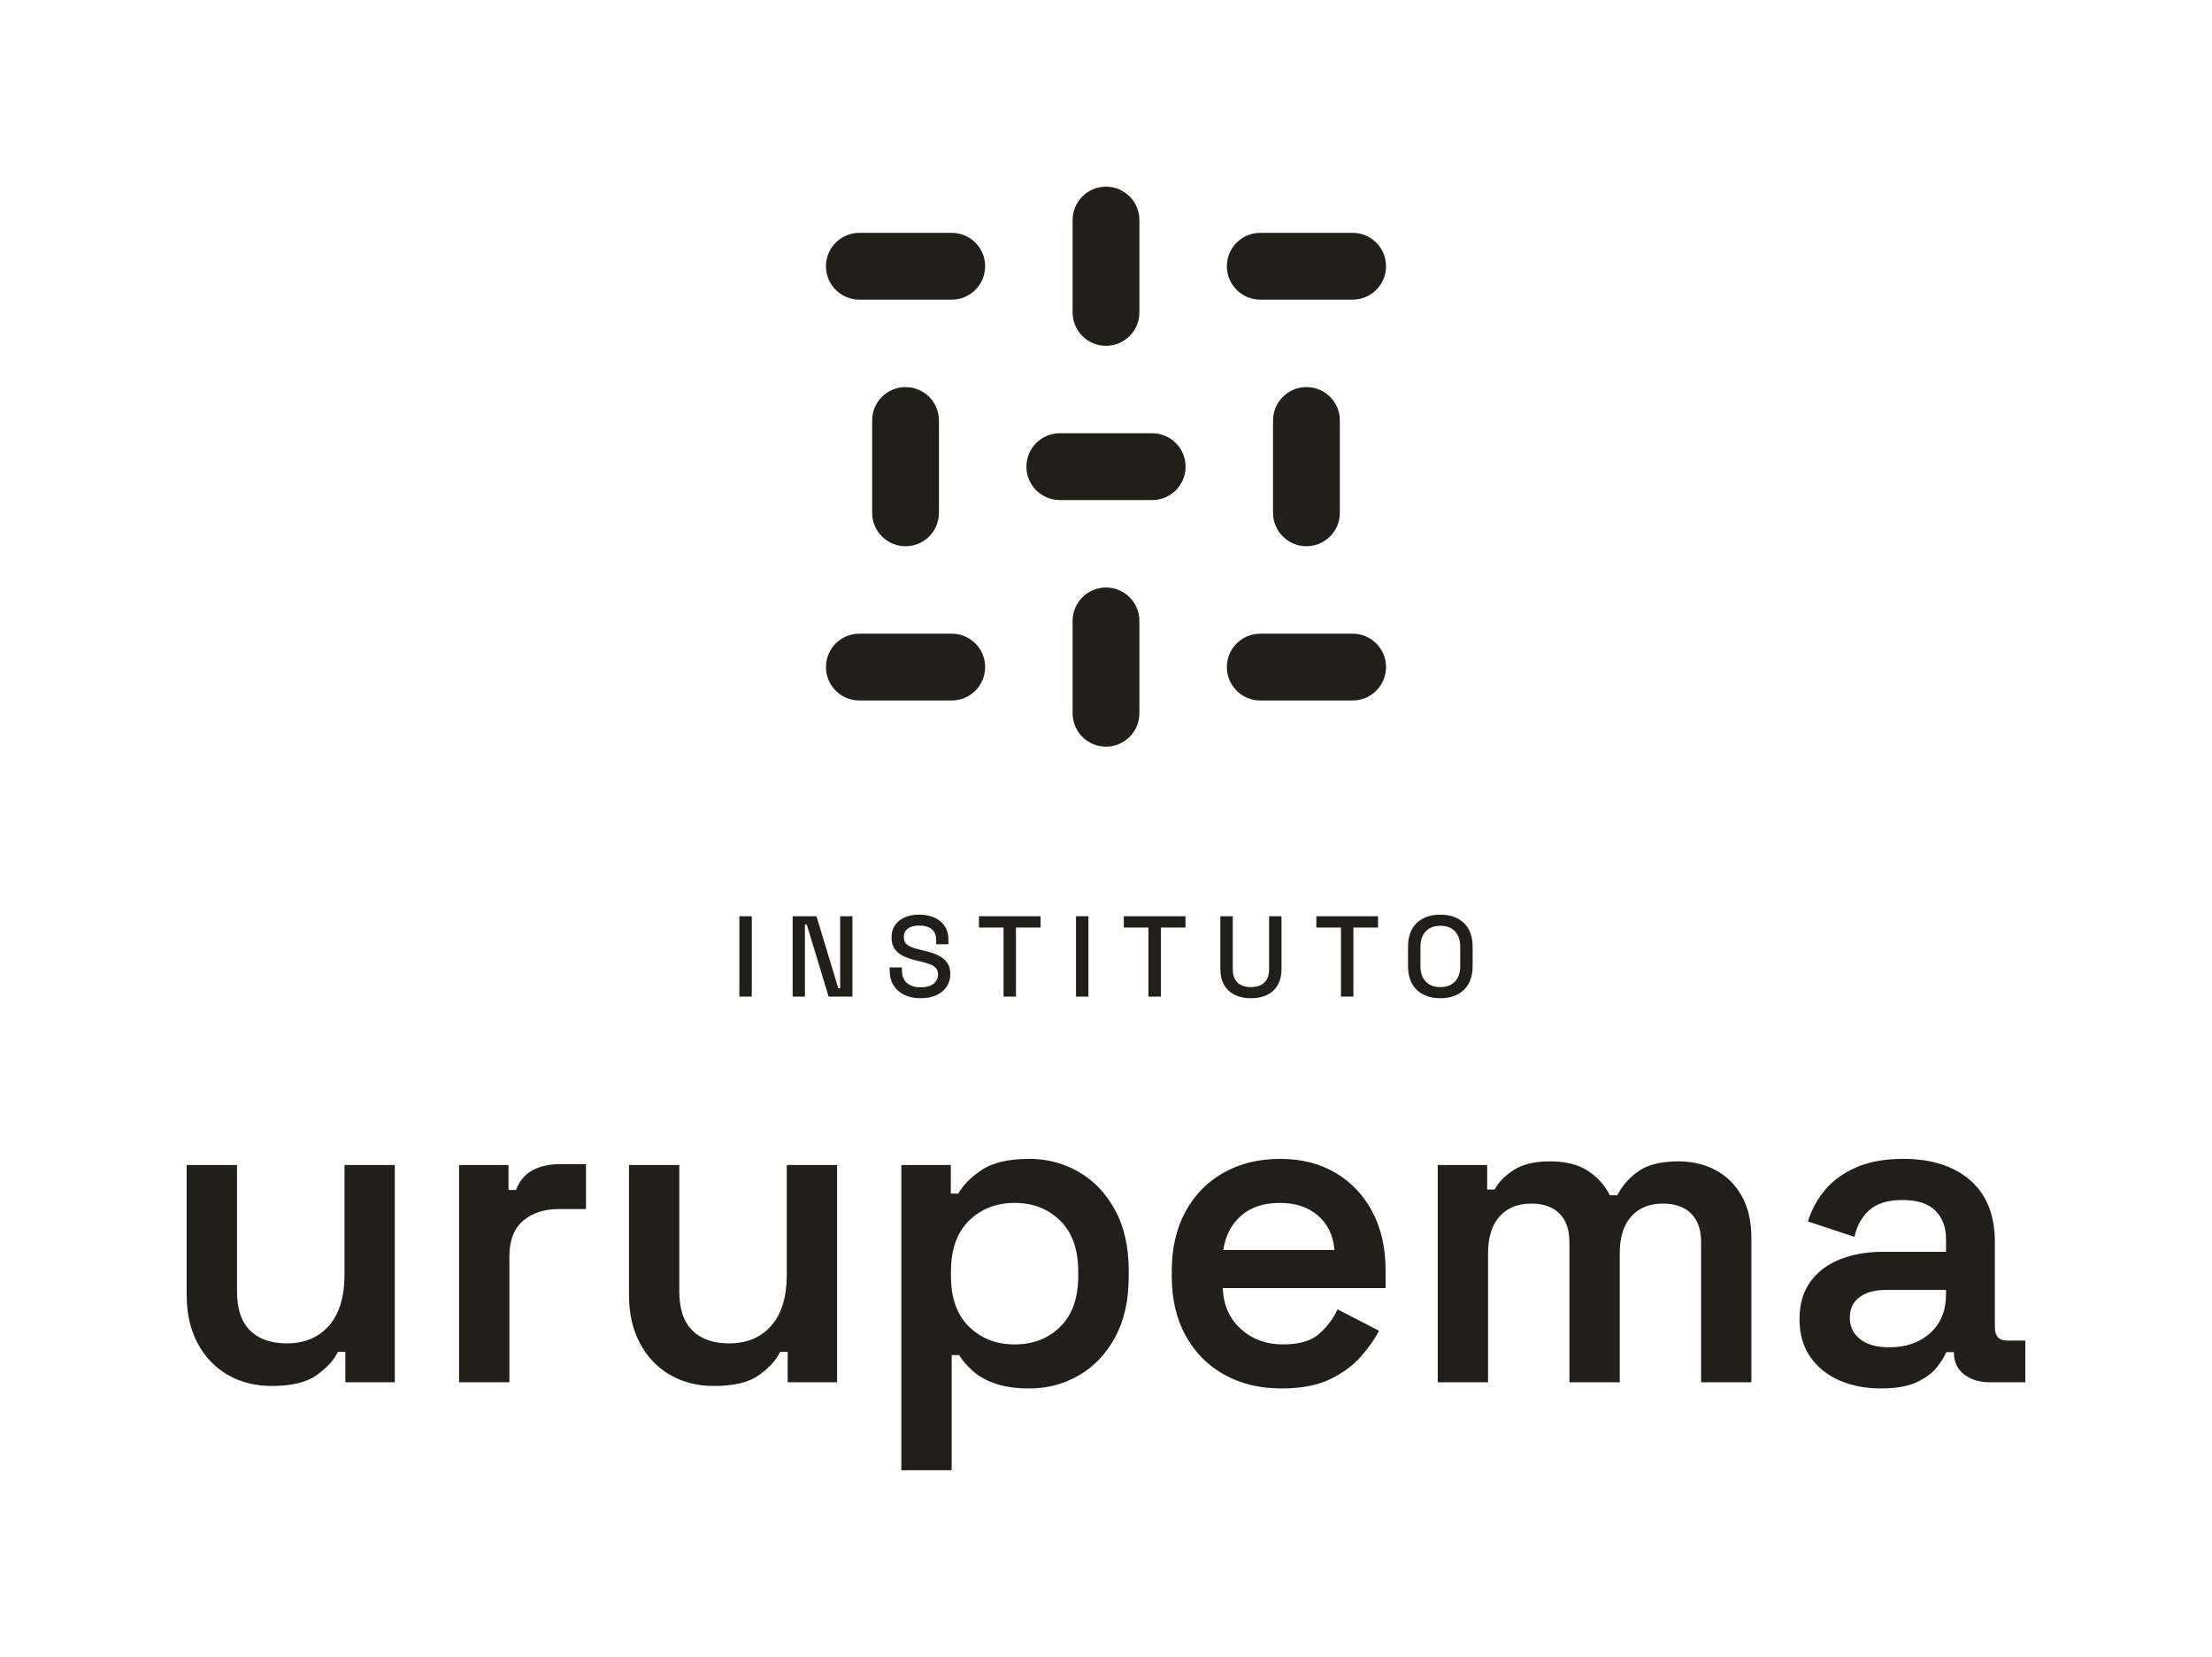
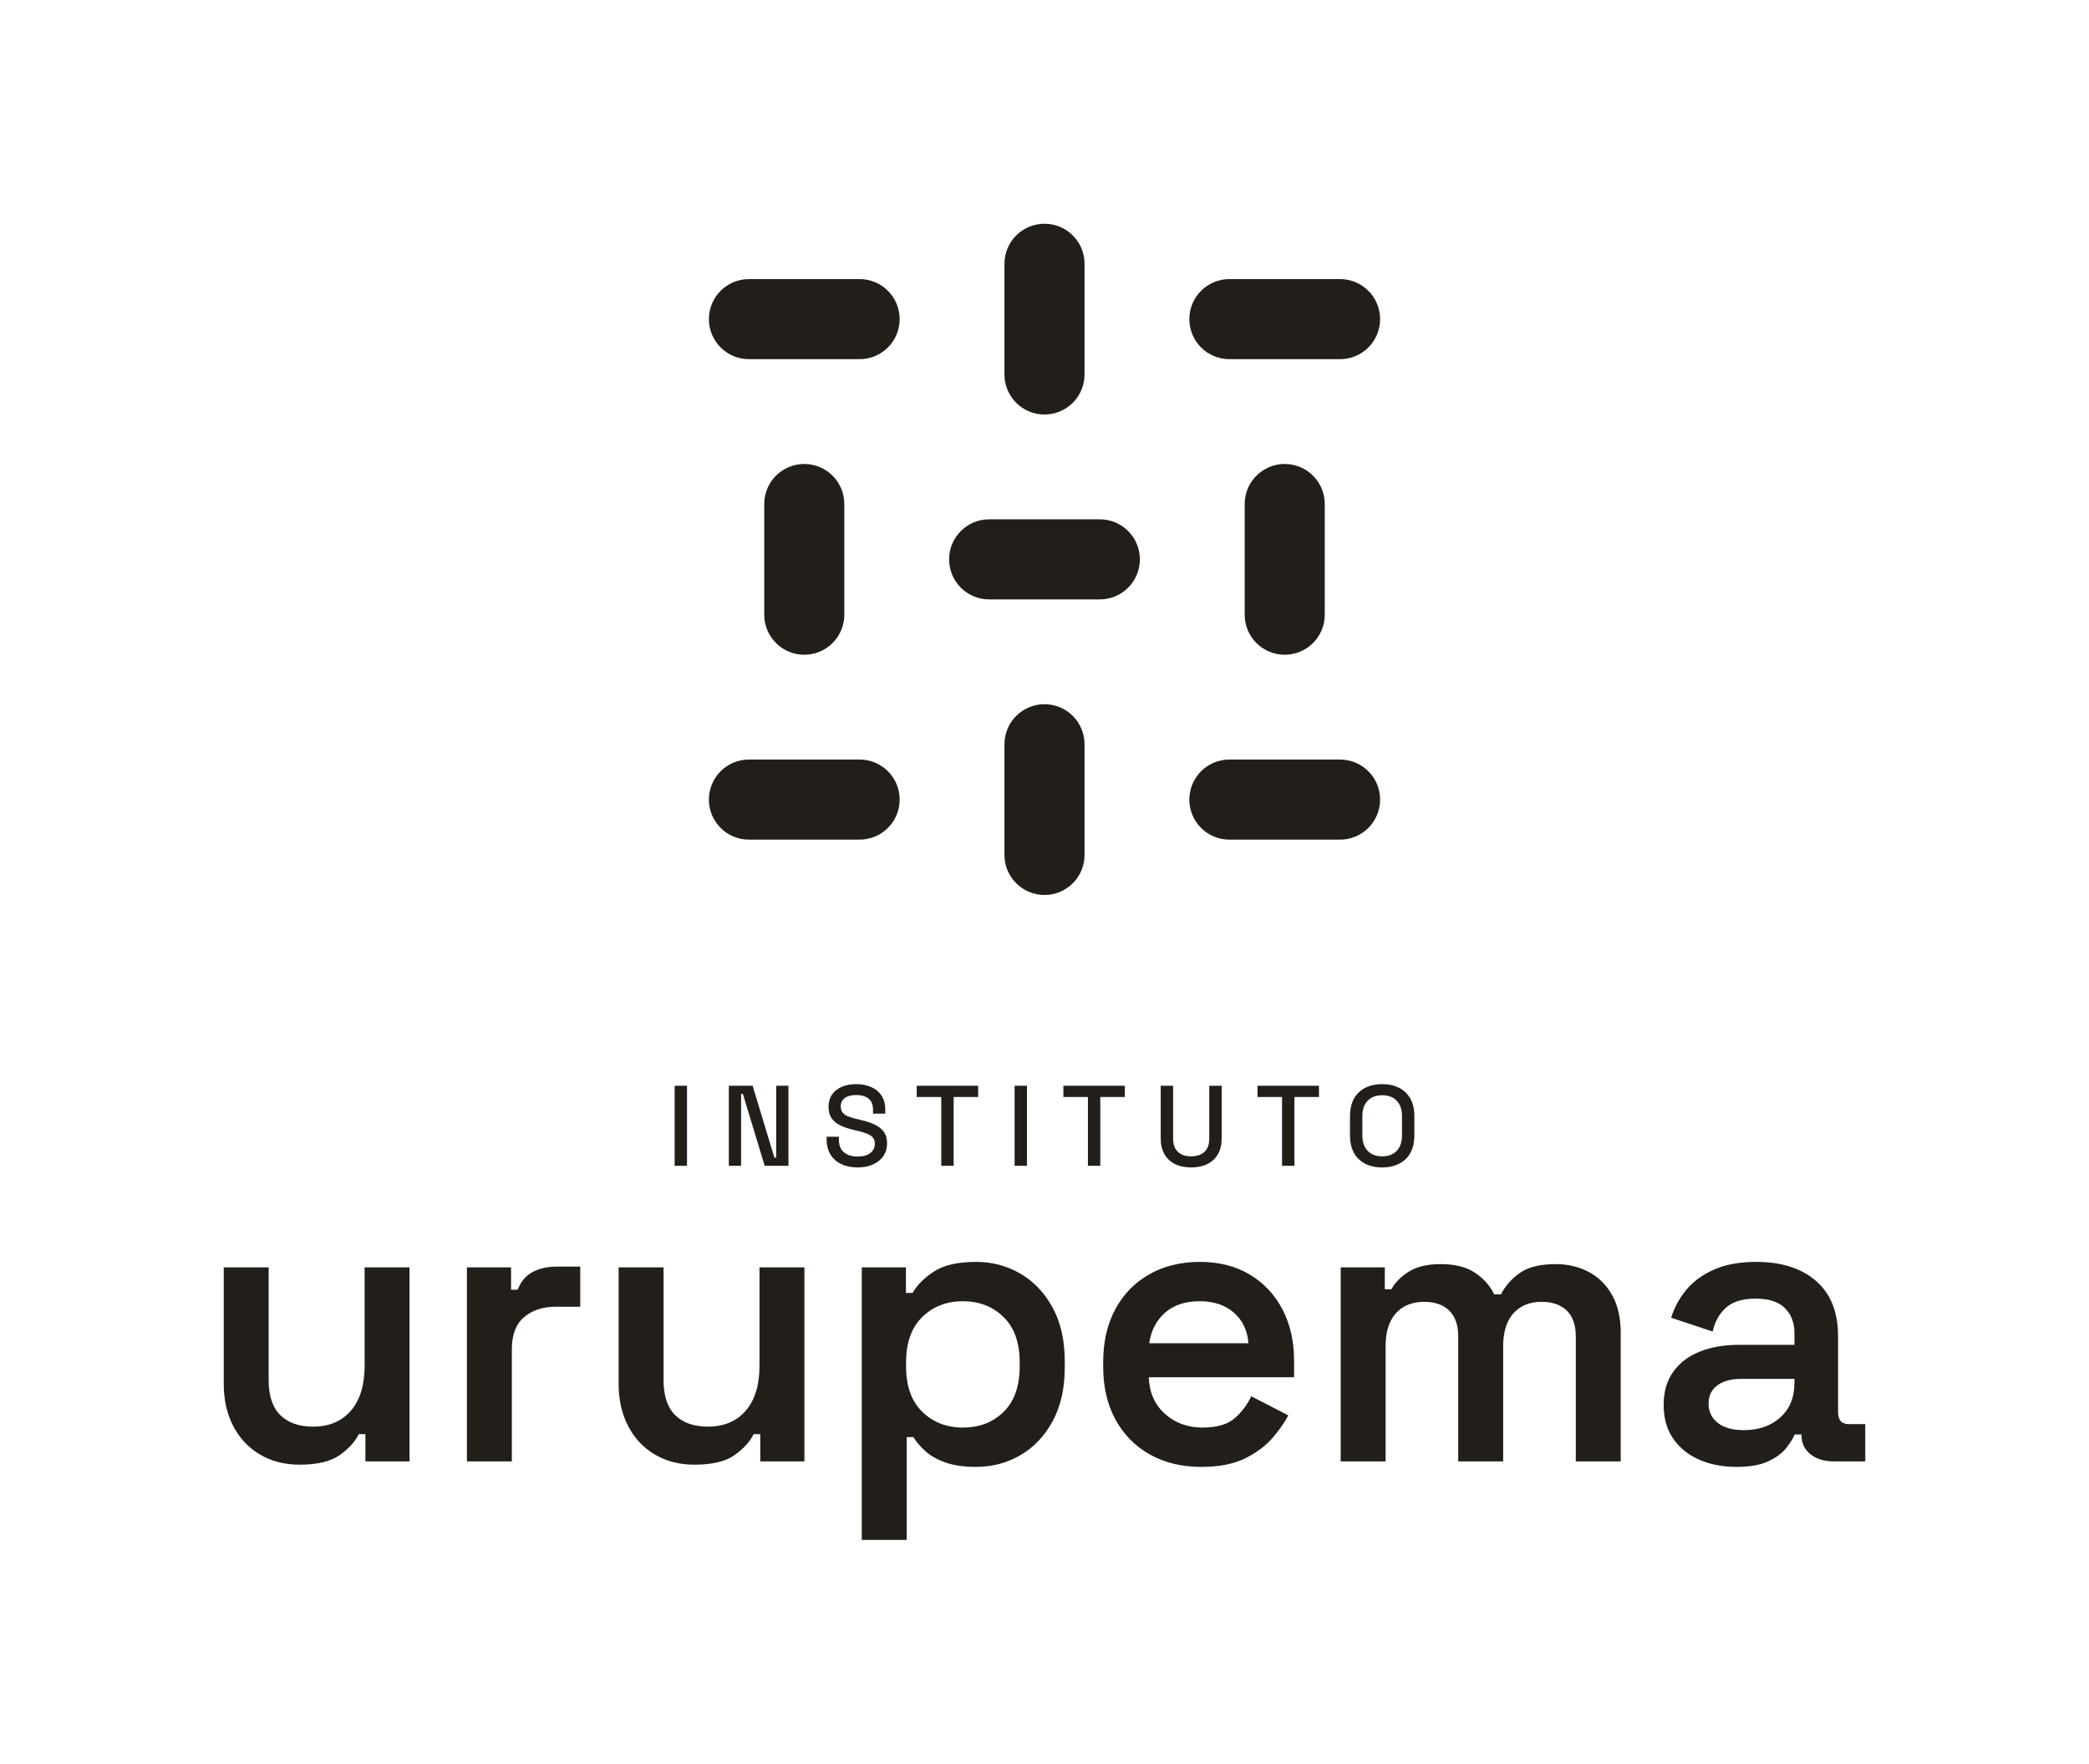
- <svg xmlns="http://www.w3.org/2000/svg" width="1125.61" height="843.25" viewBox="0 0 1125.61 843.25" role="img" aria-labelledby="t d">
-   <rect x="420.306" y="118.500" width="81.000" height="34.000" rx="17.000" fill="#221F1A" />
-   <rect x="545.806" y="95.000" width="34.000" height="81.000" rx="17.000" fill="#221F1A" />
-   <rect x="624.306" y="118.500" width="81.000" height="34.000" rx="17.000" fill="#221F1A" />
-   <rect x="443.806" y="197.000" width="34.000" height="81.000" rx="17.000" fill="#221F1A" />
-   <rect x="522.306" y="220.500" width="81.000" height="34.000" rx="17.000" fill="#221F1A" />
-   <rect x="647.806" y="197.000" width="34.000" height="81.000" rx="17.000" fill="#221F1A" />
-   <rect x="420.306" y="322.500" width="81.000" height="34.000" rx="17.000" fill="#221F1A" />
-   <rect x="545.806" y="299.000" width="34.000" height="81.000" rx="17.000" fill="#221F1A" />
-   <rect x="624.306" y="322.500" width="81.000" height="34.000" rx="17.000" fill="#221F1A" />
-   <path d="M376.238 507.215V466.318H382.559V507.215ZM403.347 507.215V466.318H415.476L426.603 503.02H427.532V466.318H433.778V507.215H421.648L410.522 470.492H409.593V507.215ZM468.497 508.033Q463.887 508.033 460.326 506.39Q456.765 504.747 454.74 501.582Q452.716 498.417 452.716 493.813V492.361H458.962V493.813Q458.962 498.189 461.578 500.336Q464.194 502.483 468.497 502.483Q472.858 502.483 475.091 500.629Q477.325 498.776 477.325 495.893Q477.325 493.933 476.279 492.728Q475.233 491.523 473.29 490.769Q471.348 490.015 468.657 489.39L466.475 488.873Q462.575 487.959 459.699 486.568Q456.823 485.178 455.247 482.912Q453.671 480.647 453.671 477.051Q453.671 473.455 455.433 470.868Q457.194 468.281 460.365 466.891Q463.536 465.5 467.795 465.5Q472.055 465.5 475.411 466.959Q478.768 468.418 480.704 471.287Q482.641 474.156 482.641 478.473V480.574H476.396V478.473Q476.396 475.83 475.316 474.204Q474.237 472.578 472.297 471.814Q470.357 471.05 467.795 471.05Q464.024 471.05 461.971 472.59Q459.917 474.129 459.917 476.899Q459.917 478.745 460.828 479.94Q461.74 481.135 463.491 481.897Q465.242 482.659 467.819 483.247L470.001 483.764Q473.974 484.637 477.022 486.026Q480.071 487.415 481.82 489.739Q483.57 492.063 483.57 495.741Q483.57 499.419 481.712 502.181Q479.854 504.943 476.47 506.488Q473.086 508.033 468.497 508.033ZM510.668 507.215V472.061H498.136V466.318H529.521V472.061H516.989V507.215ZM547.54 507.215V466.318H553.861V507.215ZM584.4 507.215V472.061H571.868V466.318H603.254V472.061H590.722V507.215ZM636.556 508.033Q631.756 508.033 628.266 506.295Q624.775 504.557 622.886 501.231Q620.997 497.905 620.997 493.191V466.318H627.319V493.342Q627.319 497.695 629.717 500.031Q632.116 502.366 636.556 502.366Q640.996 502.366 643.395 500.031Q645.793 497.695 645.793 493.342V466.318H652.115V493.191Q652.115 497.905 650.236 501.231Q648.358 504.557 644.857 506.295Q641.356 508.033 636.556 508.033ZM682.379 507.215V472.061H669.847V466.318H701.233V472.061H688.7V507.215ZM732.937 508.033Q725.409 508.033 720.954 503.798Q716.499 499.562 716.499 491.572V481.961Q716.499 473.972 720.954 469.736Q725.409 465.5 732.937 465.5Q740.465 465.5 744.92 469.736Q749.375 473.972 749.375 481.961V491.572Q749.375 499.562 744.92 503.798Q740.465 508.033 732.937 508.033ZM732.937 502.366Q737.751 502.366 740.402 499.527Q743.053 496.687 743.053 491.765V481.768Q743.053 476.846 740.402 474.007Q737.751 471.167 732.937 471.167Q728.181 471.167 725.501 474.007Q722.821 476.846 722.821 481.768V491.765Q722.821 496.687 725.501 499.527Q728.181 502.366 732.937 502.366Z" fill="#221F1A" />
-   <path d="M138.218 705.368Q125.477 705.368 115.706 699.616Q105.935 693.863 100.467 683.446Q95.0 673.029 95.0 659.146V592.924H120.606V657.144Q120.606 670.573 127.247 677.131Q133.889 683.689 145.925 683.689Q159.567 683.689 167.431 674.645Q175.295 665.601 175.295 648.95V592.924H200.9V703.5H175.742V687.979H171.95Q169.031 694.12 161.334 699.744Q153.638 705.368 138.218 705.368ZM233.603 703.5V592.924H258.761V605.648H262.553Q265.132 598.819 270.915 595.648Q276.698 592.476 284.892 592.476H298.198V615.341H284.249Q273.236 615.341 266.223 621.262Q259.209 627.182 259.209 639.548V703.5ZM363.285 705.368Q350.544 705.368 340.773 699.616Q331.002 693.863 325.535 683.446Q320.067 673.029 320.067 659.146V592.924H345.673V657.144Q345.673 670.573 352.315 677.131Q358.956 683.689 370.993 683.689Q384.634 683.689 392.498 674.645Q400.362 665.601 400.362 648.95V592.924H425.968V703.5H400.81V687.979H397.017Q394.098 694.12 386.402 699.744Q378.706 705.368 363.285 705.368ZM458.671 748.245V592.924H483.829V607.483H487.621Q491.581 600.564 499.968 595.178Q508.354 589.792 523.853 589.792Q537.472 589.792 548.96 596.431Q560.449 603.07 567.404 615.783Q574.359 628.496 574.359 646.5V649.923Q574.359 667.889 567.423 680.621Q560.488 693.354 549 699.993Q537.511 706.632 523.853 706.632Q513.472 706.632 506.374 704.126Q499.277 701.621 494.942 697.675Q490.608 693.729 488.068 689.651H484.276V748.245ZM516.291 684.215Q530.43 684.215 539.553 675.218Q548.675 666.222 548.675 649.291V647.132Q548.675 630.202 539.46 621.206Q530.246 612.209 516.291 612.209Q502.375 612.209 493.141 621.206Q483.907 630.202 483.907 647.132V649.291Q483.907 666.222 493.141 675.218Q502.375 684.215 516.291 684.215ZM652.114 706.632Q635.52 706.632 622.918 699.585Q610.317 692.537 603.289 679.693Q596.261 666.848 596.261 649.554V646.87Q596.261 629.536 603.197 616.711Q610.132 603.886 622.602 596.839Q635.072 589.792 651.471 589.792Q667.607 589.792 679.63 596.906Q691.652 604.021 698.364 616.728Q705.076 629.436 705.076 646.361V655.55H622.236Q622.723 668.526 631.423 676.37Q640.123 684.215 652.853 684.215Q665.297 684.215 671.38 678.756Q677.462 673.297 680.645 666.367L701.77 677.274Q698.599 683.365 692.67 690.228Q686.741 697.09 676.976 701.861Q667.21 706.632 652.114 706.632ZM622.46 636.164H679.062Q678.167 625.135 670.697 618.672Q663.228 612.209 651.287 612.209Q639.015 612.209 631.599 618.672Q624.183 625.135 622.46 636.164ZM731.615 703.5V592.924H756.773V605.397H760.565Q763.552 599.725 770.381 595.39Q777.21 591.056 788.643 591.056Q800.735 591.056 808.07 595.897Q815.406 600.737 819.17 608.316H822.962Q826.765 600.922 833.897 595.989Q841.028 591.056 854.093 591.056Q864.541 591.056 872.911 595.458Q881.282 599.859 886.257 608.579Q891.232 617.299 891.232 630.292V703.5H865.626V632.188Q865.626 622.584 860.517 617.567Q855.408 612.55 846.162 612.55Q835.955 612.55 830.091 619.094Q824.226 625.638 824.226 637.87V703.5H798.621V632.188Q798.621 622.584 793.511 617.567Q788.402 612.55 779.157 612.55Q768.949 612.55 763.085 619.094Q757.221 625.638 757.221 637.87V703.5ZM957.158 706.632Q945.379 706.632 936.002 702.532Q926.625 698.433 921.163 690.549Q915.702 682.666 915.702 671.373Q915.702 660.041 921.163 652.421Q926.625 644.8 936.259 640.944Q945.893 637.087 958.187 637.087H990.258V630.392Q990.258 621.622 984.866 616.177Q979.474 610.733 968.07 610.733Q956.889 610.733 951.176 615.934Q945.463 621.136 943.662 629.486L919.98 621.622Q922.665 612.925 928.574 605.76Q934.483 598.595 944.38 594.194Q954.277 589.792 968.439 589.792Q990.129 589.792 1002.627 600.715Q1015.125 611.638 1015.125 632.171V675.557Q1015.125 682.268 1021.389 682.268H1030.612V703.5H1012.603Q1004.56 703.5 999.425 699.453Q994.291 695.407 994.291 688.617V688.158H990.392Q989.145 691.234 985.758 695.656Q982.372 700.077 975.542 703.355Q968.713 706.632 957.158 706.632ZM961.375 685.691Q974.172 685.691 982.215 678.426Q990.258 671.161 990.258 658.789V656.473H959.887Q951.391 656.473 946.349 660.123Q941.307 663.772 941.307 670.596Q941.307 677.419 946.573 681.555Q951.839 685.691 961.375 685.691Z" fill="#221F1A" />
+ <svg xmlns="http://www.w3.org/2000/svg" width="887.00" height="748.83" viewBox="0 0 887.00 748.83" role="img" aria-labelledby="t d">
+   <rect x="300.998" y="118.500" width="81.000" height="34.000" rx="17.000" fill="#221F1A" />
+   <rect x="426.498" y="95.000" width="34.000" height="81.000" rx="17.000" fill="#221F1A" />
+   <rect x="504.998" y="118.500" width="81.000" height="34.000" rx="17.000" fill="#221F1A" />
+   <rect x="324.498" y="197.000" width="34.000" height="81.000" rx="17.000" fill="#221F1A" />
+   <rect x="402.998" y="220.500" width="81.000" height="34.000" rx="17.000" fill="#221F1A" />
+   <rect x="528.498" y="197.000" width="34.000" height="81.000" rx="17.000" fill="#221F1A" />
+   <rect x="300.998" y="322.500" width="81.000" height="34.000" rx="17.000" fill="#221F1A" />
+   <rect x="426.498" y="299.000" width="34.000" height="81.000" rx="17.000" fill="#221F1A" />
+   <rect x="504.998" y="322.500" width="81.000" height="34.000" rx="17.000" fill="#221F1A" />
+   <path d="M286.452 495.0V461.0H291.707V495.0ZM309.475 495.0V461.0H319.558L328.809 491.513H329.581V461.0H334.773V495.0H324.69L315.439 464.47H314.667V495.0ZM364.123 495.68Q360.29 495.68 357.33 494.314Q354.369 492.948 352.686 490.316Q351.003 487.685 351.003 483.858V482.651H356.196V483.858Q356.196 487.496 358.37 489.281Q360.545 491.066 364.123 491.066Q367.748 491.066 369.605 489.525Q371.462 487.984 371.462 485.587Q371.462 483.957 370.592 482.956Q369.723 481.954 368.108 481.327Q366.493 480.701 364.256 480.181L362.442 479.751Q359.2 478.991 356.809 477.835Q354.418 476.679 353.108 474.796Q351.797 472.912 351.797 469.923Q351.797 466.933 353.262 464.783Q354.726 462.632 357.363 461.476Q359.999 460.32 363.54 460.32Q367.081 460.32 369.871 461.533Q372.661 462.746 374.272 465.131Q375.882 467.516 375.882 471.105V472.851H370.689V471.105Q370.689 468.907 369.792 467.556Q368.895 466.204 367.282 465.569Q365.669 464.934 363.54 464.934Q360.404 464.934 358.697 466.214Q356.99 467.494 356.99 469.796Q356.99 471.331 357.748 472.324Q358.505 473.318 359.961 473.952Q361.417 474.585 363.559 475.074L365.373 475.503Q368.676 476.23 371.21 477.384Q373.745 478.539 375.199 480.471Q376.654 482.403 376.654 485.461Q376.654 488.518 375.109 490.814Q373.565 493.111 370.751 494.395Q367.938 495.68 364.123 495.68ZM399.667 495.0V465.775H389.249V461.0H415.341V465.775H404.923V495.0ZM430.806 495.0V461.0H436.062V495.0ZM461.936 495.0V465.775H451.517V461.0H477.61V465.775H467.191V495.0ZM505.781 495.68Q501.791 495.68 498.889 494.235Q495.987 492.79 494.417 490.025Q492.846 487.26 492.846 483.34V461.0H498.102V483.467Q498.102 487.085 500.096 489.027Q502.09 490.969 505.781 490.969Q509.472 490.969 511.466 489.027Q513.46 487.085 513.46 483.467V461.0H518.716V483.34Q518.716 487.26 517.154 490.025Q515.593 492.79 512.682 494.235Q509.771 495.68 505.781 495.68ZM544.361 495.0V465.775H533.943V461.0H560.035V465.775H549.617V495.0ZM586.878 495.68Q580.62 495.68 576.916 492.159Q573.213 488.637 573.213 481.995V474.005Q573.213 467.363 576.916 463.841Q580.62 460.32 586.878 460.32Q593.137 460.32 596.84 463.841Q600.544 467.363 600.544 474.005V481.995Q600.544 488.637 596.84 492.159Q593.137 495.68 586.878 495.68ZM586.878 490.969Q590.881 490.969 593.085 488.608Q595.288 486.247 595.288 482.155V473.845Q595.288 469.753 593.085 467.392Q590.881 465.031 586.878 465.031Q582.925 465.031 580.696 467.392Q578.468 469.753 578.468 473.845V482.155Q578.468 486.247 580.696 488.608Q582.925 490.969 586.878 490.969Z" fill="#221F1A" />
+   <path d="M127.196 621.892Q117.704 621.892 110.425 617.606Q103.146 613.321 99.073 605.56Q95.0 597.8 95.0 587.458V538.125H114.075V585.967Q114.075 595.971 119.023 600.856Q123.971 605.742 132.938 605.742Q143.1 605.742 148.958 599.004Q154.817 592.267 154.817 579.862V538.125H173.892V620.5H155.15V608.938H152.325Q150.15 613.513 144.417 617.702Q138.683 621.892 127.196 621.892ZM198.254 620.5V538.125H216.996V547.604H219.821Q221.742 542.517 226.05 540.154Q230.358 537.792 236.463 537.792H246.375V554.825H235.983Q227.779 554.825 222.554 559.235Q217.329 563.646 217.329 572.858V620.5ZM294.862 621.892Q285.371 621.892 278.092 617.606Q270.812 613.321 266.74 605.56Q262.667 597.8 262.667 587.458V538.125H281.742V585.967Q281.742 595.971 286.69 600.856Q291.638 605.742 300.604 605.742Q310.767 605.742 316.625 599.004Q322.483 592.267 322.483 579.862V538.125H341.558V620.5H322.817V608.938H319.992Q317.817 613.513 312.083 617.702Q306.35 621.892 294.862 621.892ZM365.921 653.833V538.125H384.663V548.971H387.488Q390.438 543.817 396.686 539.804Q402.933 535.792 414.479 535.792Q424.625 535.792 433.183 540.737Q441.742 545.683 446.923 555.154Q452.104 564.625 452.104 578.037V580.587Q452.104 593.971 446.938 603.456Q441.771 612.942 433.213 617.888Q424.654 622.833 414.479 622.833Q406.746 622.833 401.458 620.967Q396.171 619.1 392.942 616.16Q389.713 613.221 387.821 610.183H384.996V653.833ZM408.846 606.133Q419.379 606.133 426.175 599.431Q432.971 592.729 432.971 580.117V578.508Q432.971 565.896 426.106 559.194Q419.242 552.492 408.846 552.492Q398.479 552.492 391.6 559.194Q384.721 565.896 384.721 578.508V580.117Q384.721 592.729 391.6 599.431Q398.479 606.133 408.846 606.133ZM510.029 622.833Q497.667 622.833 488.279 617.583Q478.892 612.333 473.656 602.765Q468.421 593.196 468.421 580.312V578.312Q468.421 565.4 473.587 555.846Q478.754 546.292 488.044 541.042Q497.333 535.792 509.55 535.792Q521.571 535.792 530.527 541.092Q539.483 546.392 544.483 555.858Q549.483 565.325 549.483 577.933V584.779H487.771Q488.133 594.446 494.615 600.29Q501.096 606.133 510.579 606.133Q519.85 606.133 524.381 602.067Q528.912 598 531.283 592.837L547.021 600.963Q544.658 605.5 540.242 610.612Q535.825 615.725 528.55 619.279Q521.275 622.833 510.029 622.833ZM487.938 570.337H530.104Q529.437 562.121 523.873 557.306Q518.308 552.492 509.413 552.492Q500.271 552.492 494.746 557.306Q489.221 562.121 487.938 570.337ZM569.254 620.5V538.125H587.996V547.417H590.821Q593.046 543.192 598.133 539.962Q603.221 536.733 611.738 536.733Q620.746 536.733 626.21 540.34Q631.675 543.946 634.479 549.592H637.304Q640.138 544.083 645.45 540.408Q650.763 536.733 660.496 536.733Q668.279 536.733 674.515 540.012Q680.75 543.292 684.456 549.787Q688.163 556.283 688.163 565.963V620.5H669.087V567.375Q669.087 560.221 665.281 556.483Q661.475 552.746 654.587 552.746Q646.983 552.746 642.615 557.621Q638.246 562.496 638.246 571.608V620.5H619.171V567.375Q619.171 560.221 615.365 556.483Q611.558 552.746 604.671 552.746Q597.067 552.746 592.698 557.621Q588.329 562.496 588.329 571.608V620.5ZM737.275 622.833Q728.5 622.833 721.515 619.779Q714.529 616.725 710.46 610.852Q706.392 604.979 706.392 596.567Q706.392 588.125 710.46 582.448Q714.529 576.771 721.706 573.898Q728.883 571.025 738.042 571.025H761.933V566.037Q761.933 559.504 757.917 555.448Q753.9 551.392 745.404 551.392Q737.075 551.392 732.819 555.267Q728.563 559.142 727.221 565.362L709.579 559.504Q711.579 553.025 715.981 547.687Q720.383 542.35 727.756 539.071Q735.129 535.792 745.679 535.792Q761.838 535.792 771.148 543.929Q780.458 552.067 780.458 567.362V599.683Q780.458 604.683 785.125 604.683H791.996V620.5H778.579Q772.587 620.5 768.762 617.485Q764.937 614.471 764.937 609.413V609.071H762.033Q761.104 611.362 758.581 614.656Q756.058 617.95 750.971 620.392Q745.883 622.833 737.275 622.833ZM740.417 607.233Q749.95 607.233 755.942 601.821Q761.933 596.408 761.933 587.192V585.467H739.308Q732.979 585.467 729.223 588.185Q725.467 590.904 725.467 595.987Q725.467 601.071 729.39 604.152Q733.313 607.233 740.417 607.233Z" fill="#221F1A" />
</svg>
